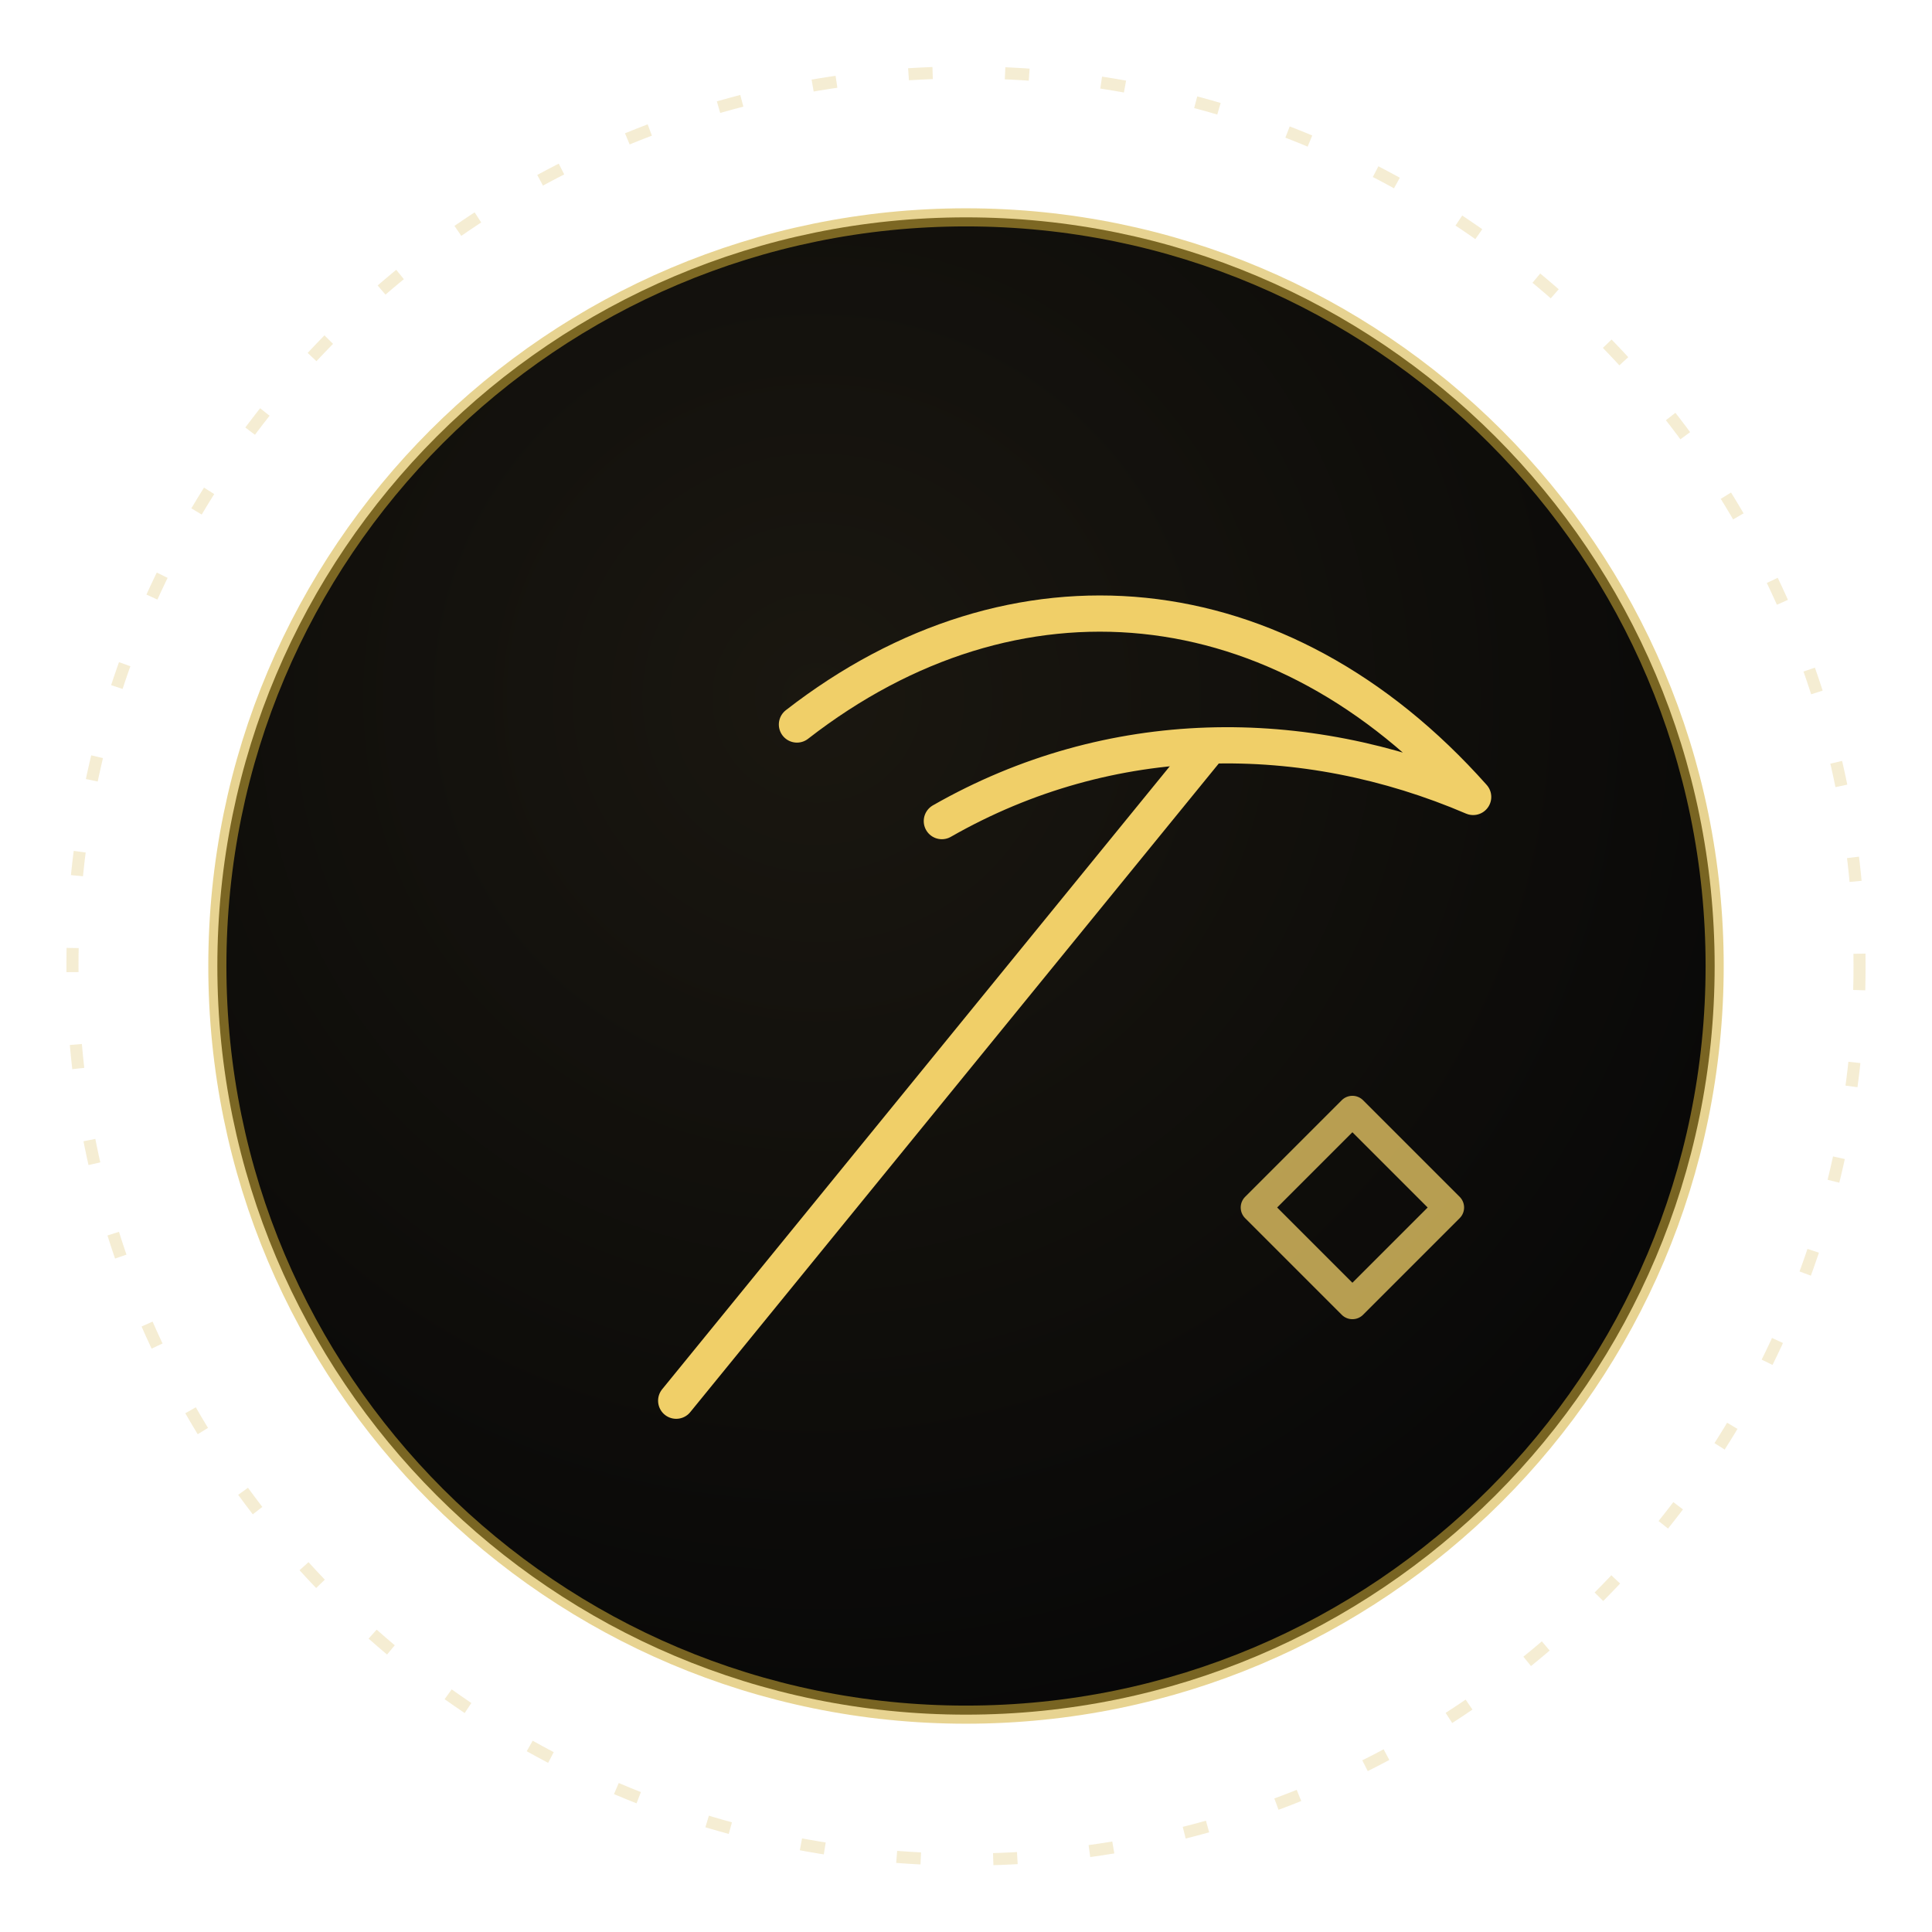
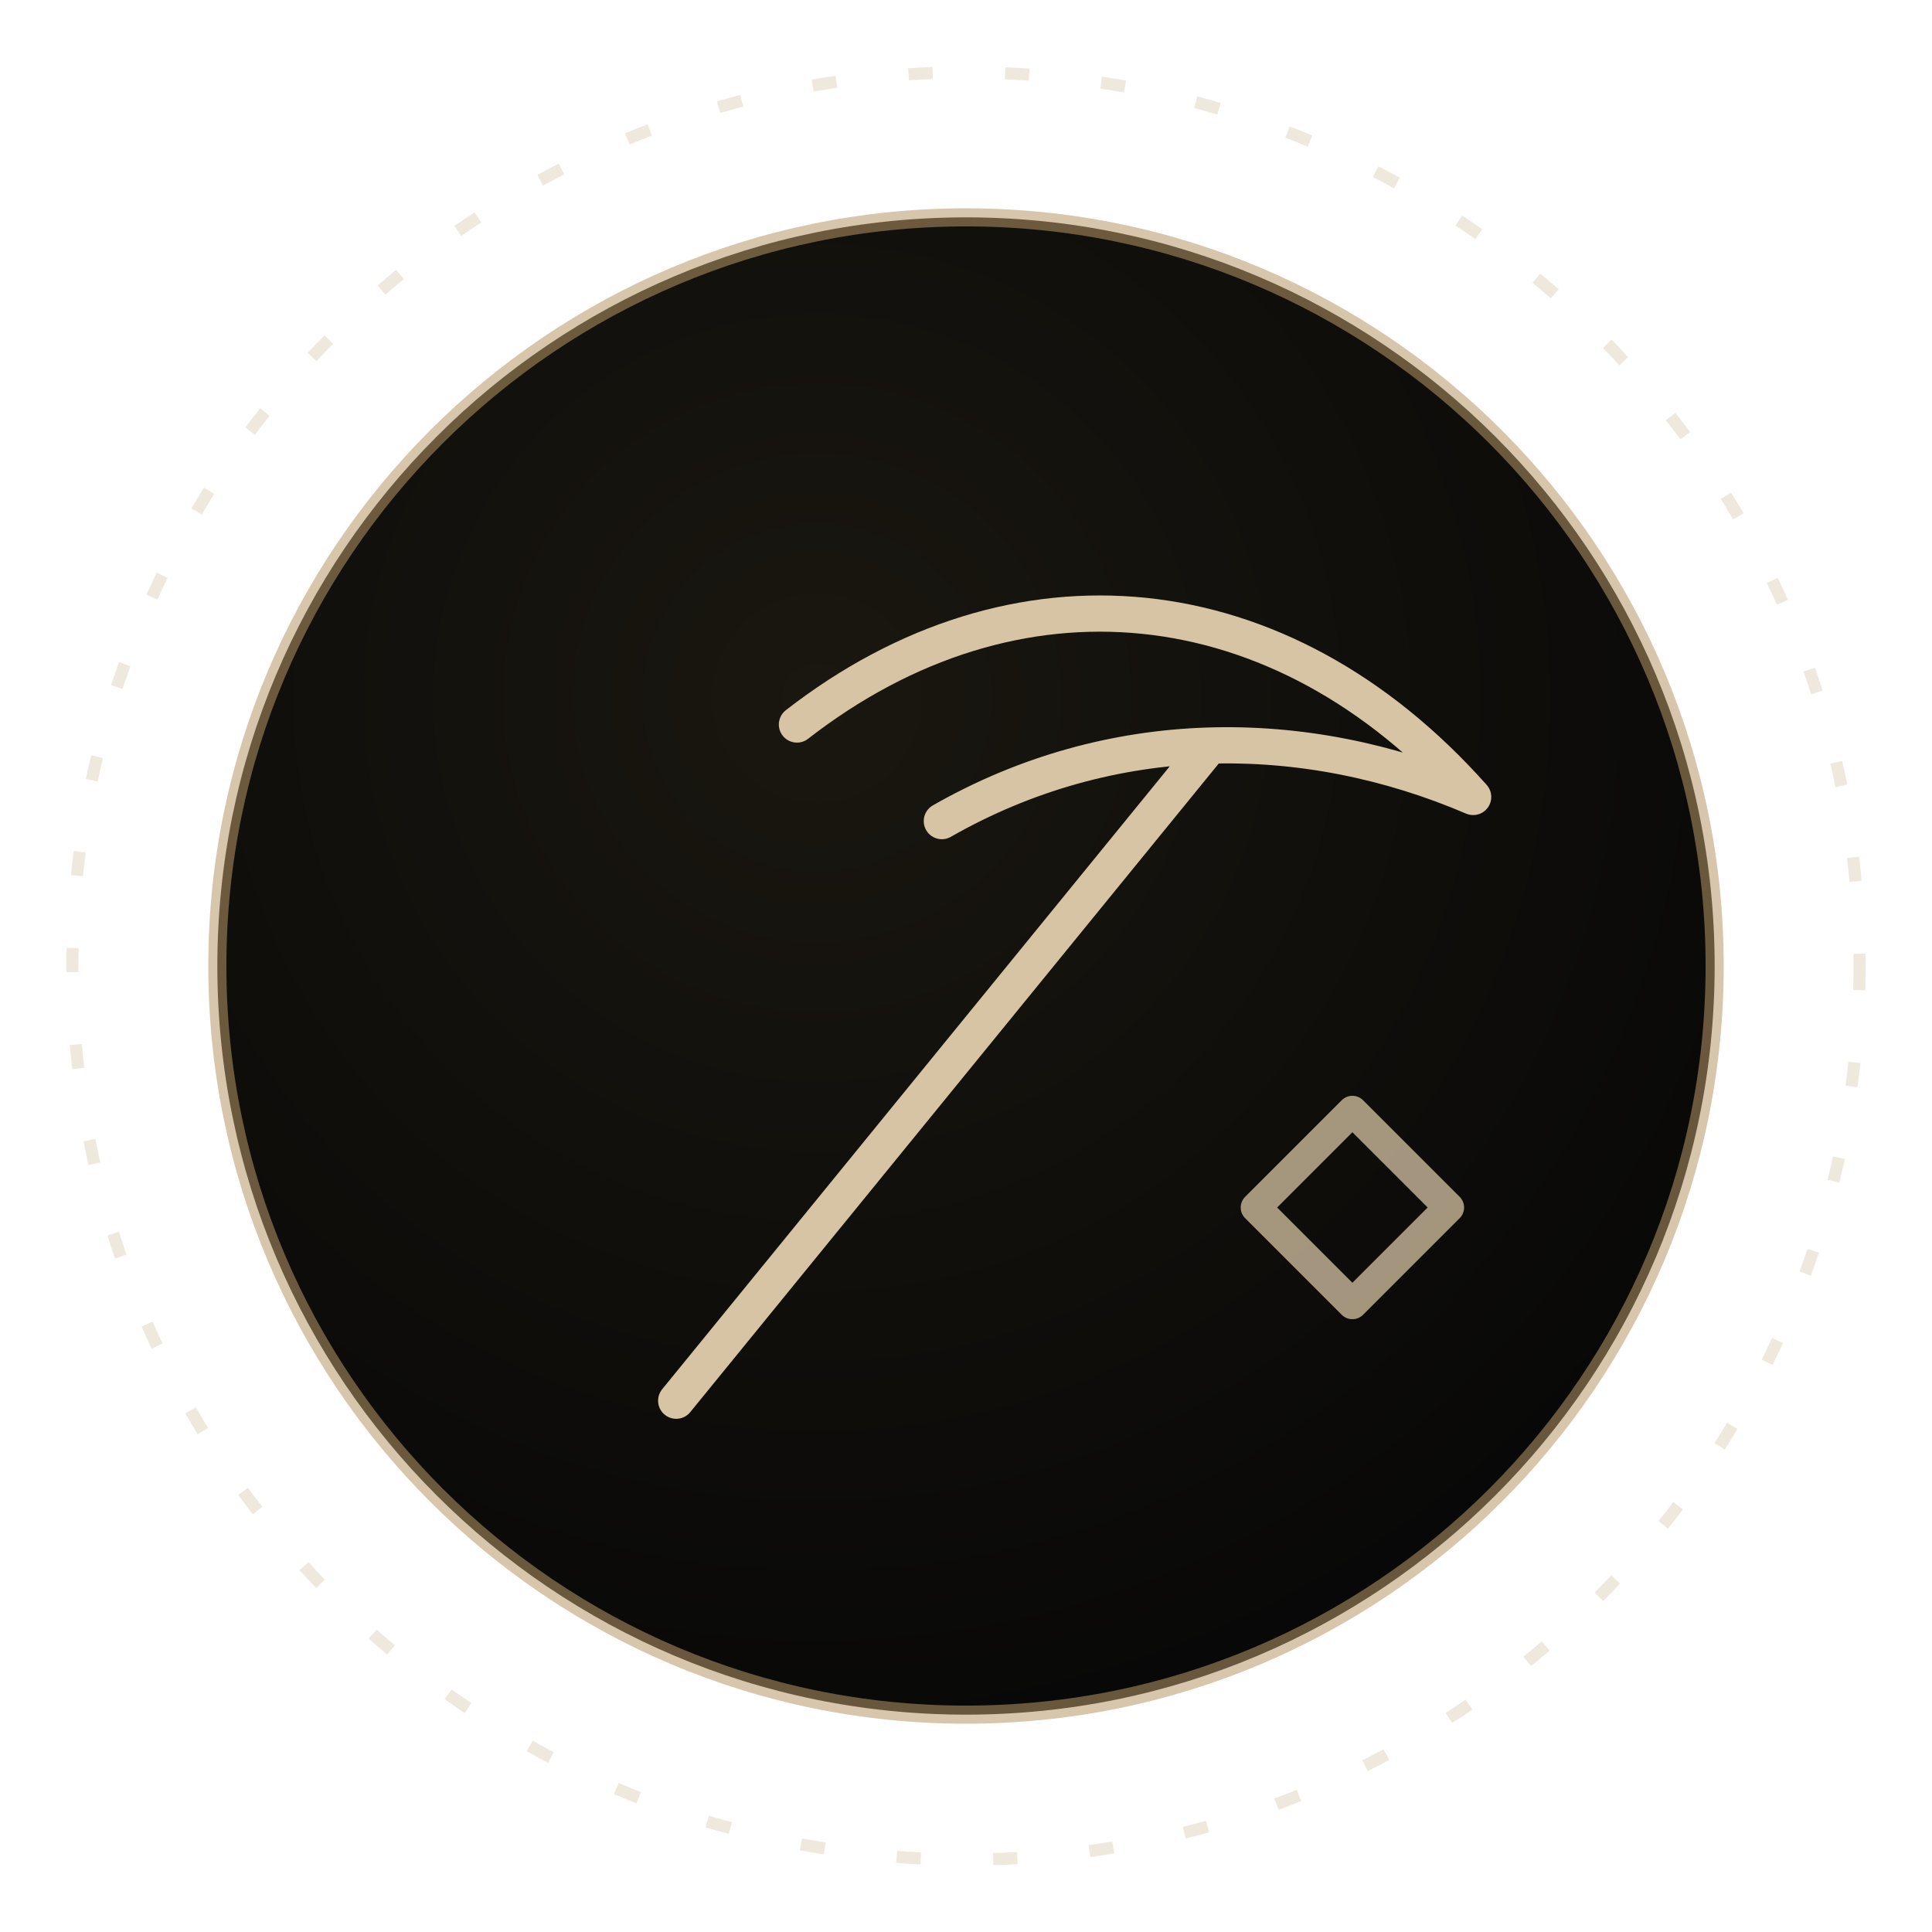
<svg xmlns="http://www.w3.org/2000/svg" viewBox="0 0 160 160" fill="none" aria-hidden="true">
  <defs>
    <radialGradient id="g" cx="40%" cy="32%" r="75%">
      <stop offset="0" stop-color="#1a1710" />
      <stop offset="1" stop-color="#070707" />
    </radialGradient>
  </defs>
-   <circle cx="80" cy="80" r="74" stroke="#d3af37" stroke-opacity=".22" stroke-dasharray="2 6" />
-   <circle cx="80" cy="80" r="62" fill="url(#g)" stroke="#d3af37" stroke-opacity=".55" stroke-width="1.5" />
-   <g stroke="#f0cf68" stroke-width="3" stroke-linecap="round" stroke-linejoin="round">
+   <circle cx="80" cy="80" r="74" stroke="#b79768" stroke-opacity=".22" stroke-dasharray="2 6" />
+   <circle cx="80" cy="80" r="62" fill="url(#g)" stroke="#b79768" stroke-opacity=".55" stroke-width="1.5" />
+   <g stroke="#d7c4a4" stroke-width="3" stroke-linecap="round" stroke-linejoin="round">
    <path d="M56 116 100 62" />
    <path d="M66 60c18-14 40-12 56 6-14-6-30-6-44 2" />
    <path d="m104 100 8-8 8 8-8 8Z" stroke-opacity=".75" stroke-width="2.5" />
  </g>
</svg>
